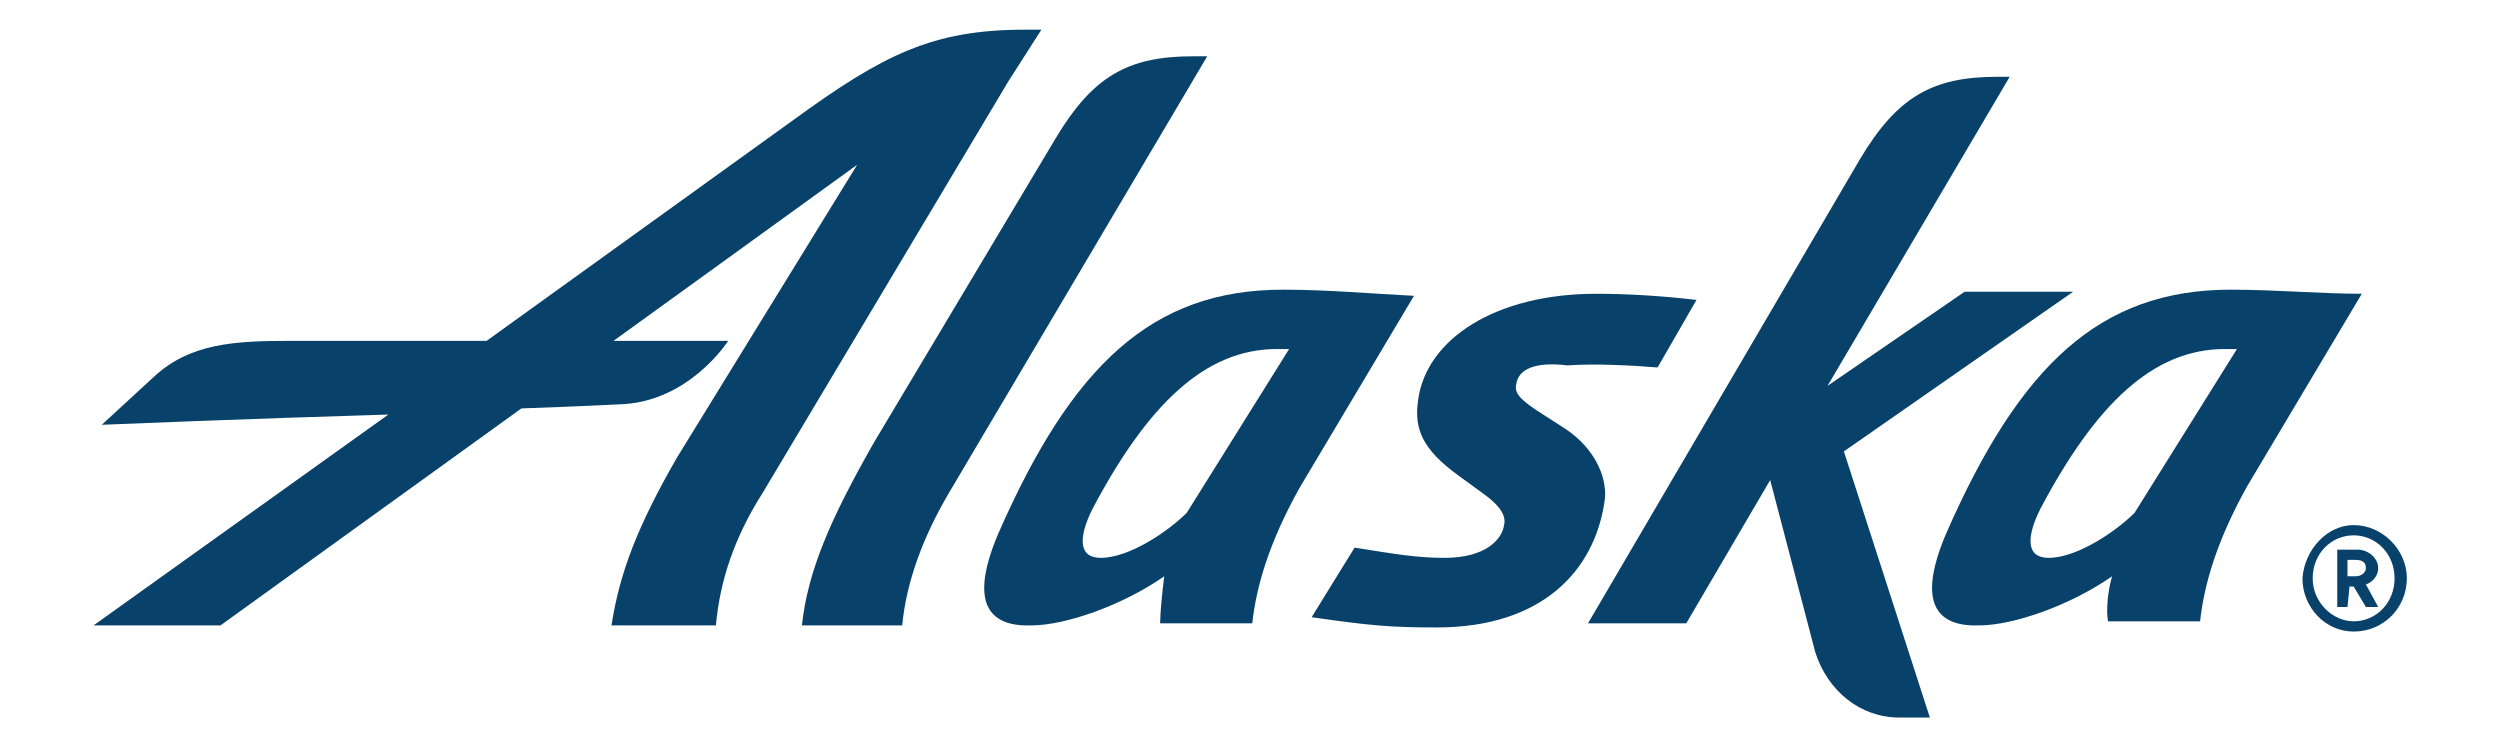
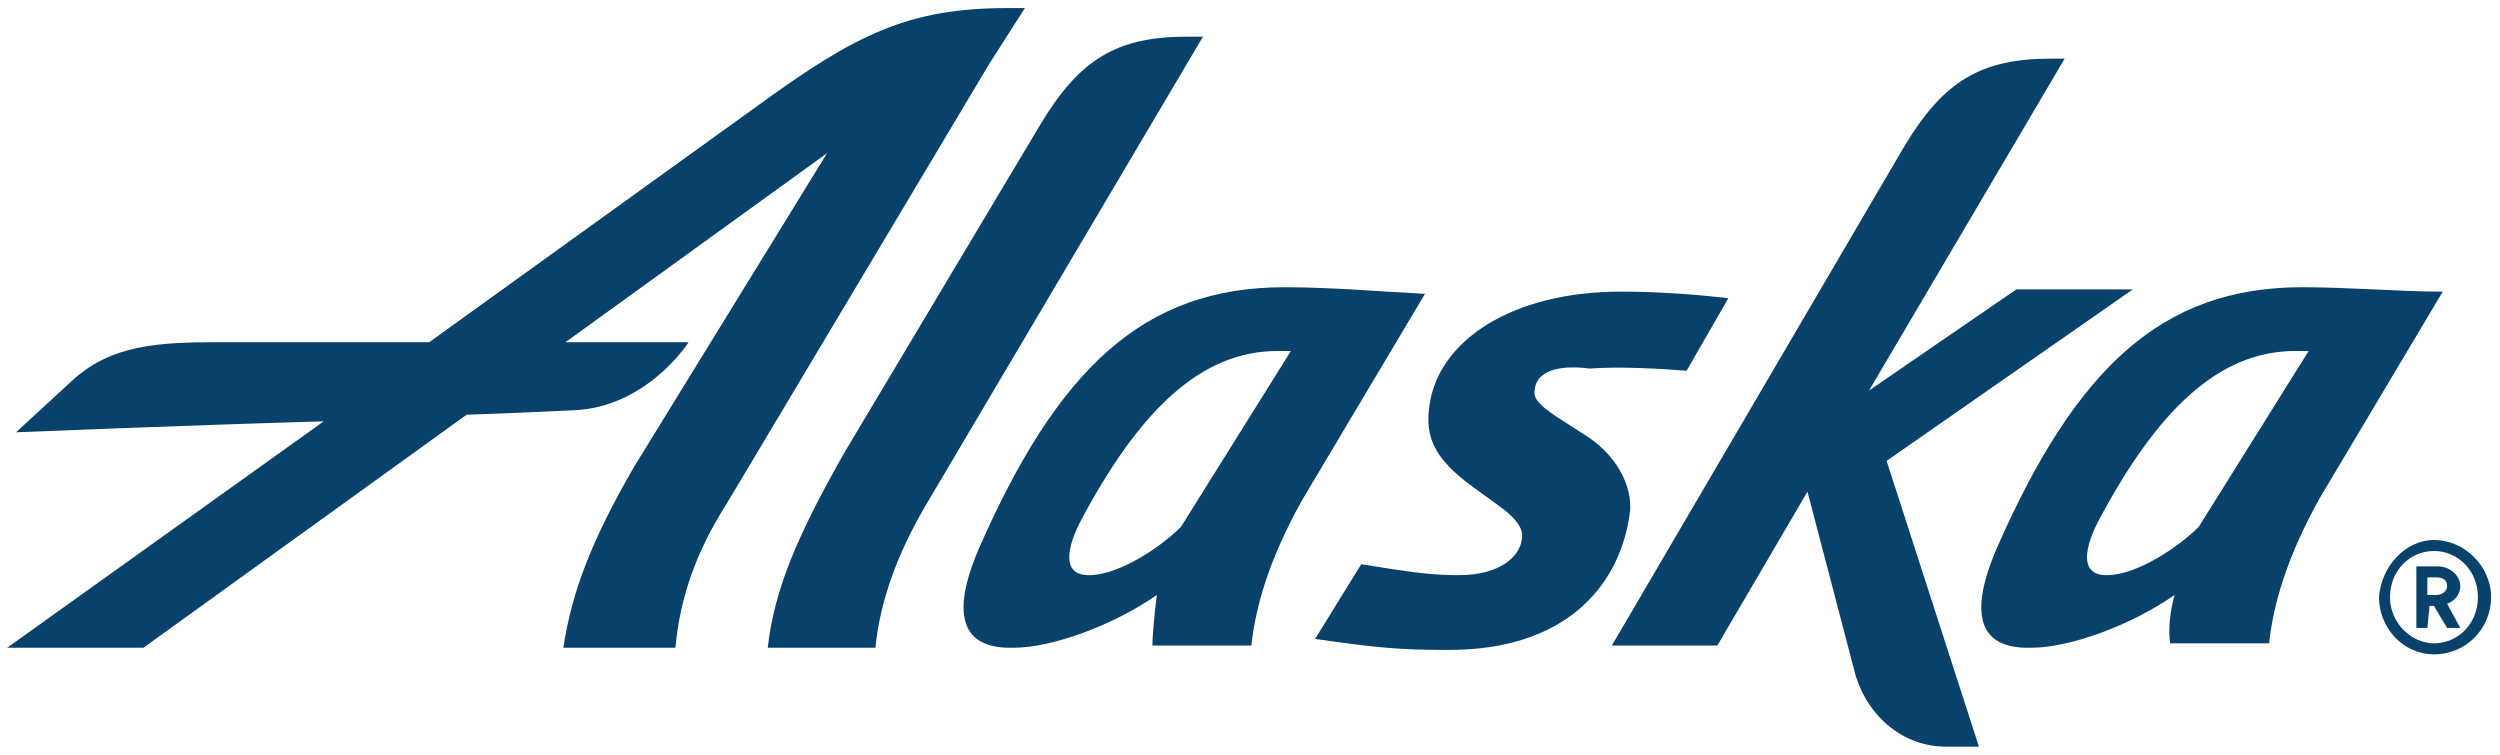
- <svg xmlns="http://www.w3.org/2000/svg" id="Layer_1" viewBox="-4.57 -1.45 122.12 36.49">
+ <svg xmlns="http://www.w3.org/2000/svg" id="Layer_1" viewBox="-0.327 -0.367 113.732 34.324">
  <style>.st0{fill:#08426A}</style>
  <path class="st0" d="M54.4 1.3L41.8 22.6c-1.3 2.2-2.1 4.4-2.3 6.5h-4.9c.3-2.7 1.4-5.2 3.5-8.9L47 5.3c1.8-3 3.5-4 6.7-4h.7zM53.4 23.6c-.9.9-2.8 2.2-4.2 2.2-1.1 0-1.1-1-.4-2.4 2.7-5.1 5.5-7.8 9-7.8h.6l-5 8zm4.7-10.9c-6.4 0-10.3 3.7-13.9 11.9-.9 2.1-1.4 4.6 1.6 4.5 1.7 0 4.5-1 6.5-2.4-.1.8-.2 1.8-.2 2.3h4.5c.2-1.8.8-3.9 2.3-6.6l5.6-9.4c-2-.1-4.2-.3-6.4-.3zM99.7 23.6c-.9.9-2.8 2.2-4.2 2.2-1.1 0-1.1-1-.4-2.4 2.7-5.1 5.5-7.8 9-7.8h.6l-5 8zm4.7-10.9c-6.4 0-10.3 3.7-13.9 11.9-.9 2.1-1.4 4.6 1.6 4.5 1.7 0 4.5-1 6.5-2.4-.2.7-.3 1.6-.2 2.2h4.5c.2-1.8.8-3.9 2.3-6.6l5.6-9.4c-2 0-4.2-.2-6.4-.2z" />
  <path class="st0" d="M89.7 33.6h-1.5c-1.9 0-3.5-1.3-4.1-3.2L81.9 22l-4.1 7H73L86.3 6.3c1.8-3 3.5-4 6.7-4h.6l-8.9 15.1 6.7-4.6h5.3l-11.2 7.8 4.2 13zM45.5 0C41 0 38.6 1.2 34.2 4.4l-15 10.8H9.7c-2.8 0-5 .1-6.8 1.8L.4 19.3s7.2-.3 14-.5L0 29.1h6.2l14.7-10.6c2.9-.1 4.8-.2 4.8-.2 3.4-.1 5.3-3.1 5.3-3.1h-5.6l11.9-8.6-8.8 14.3c-1.9 3.3-2.8 5.6-3.2 8.2h5.1c.2-2.2.9-4.3 2.3-6.5l12-20.1c.9-1.4 1.6-2.5 1.6-2.5h-.8zM69.5 17.3c-.1.4.1.7 1 1.3l1.4.9c1.5 1 2.1 2.5 1.9 3.6-.5 3.3-3 6.1-8.2 6.1-2.3 0-3.3-.1-6.1-.5l2.1-3.4c1.9.3 3 .5 4.4.5 2 0 2.8-.9 2.9-1.6.1-.4-.1-.9-1.1-1.6l-1.1-.8c-1.8-1.3-2.2-2.3-2-3.7.4-3 3.8-5.2 8.7-5.2 1.5 0 3.2.1 4.9.3l-1.9 3.3c-1.2-.1-3.1-.2-4.4-.1-1.6-.2-2.4.2-2.5.9zM110.4 24.2c1.4 0 2.6 1.2 2.6 2.6s-1.1 2.6-2.6 2.6c-1.4 0-2.5-1.2-2.5-2.6.1-1.4 1.2-2.6 2.5-2.6zm0 4.7c1.1 0 2-.9 2-2.1s-.9-2.1-2-2.1-2 .9-2 2.1 1 2.1 2 2.1zm-.3-.7h-.5v-2.8h1c.5 0 1 .4 1 .9 0 .4-.3.7-.6.8l.6 1.1h-.6l-.6-1h-.2l-.1 1zm.4-1.5c.3 0 .5-.2.5-.4 0-.3-.2-.4-.5-.4h-.4v.8h.4z" />
</svg>
